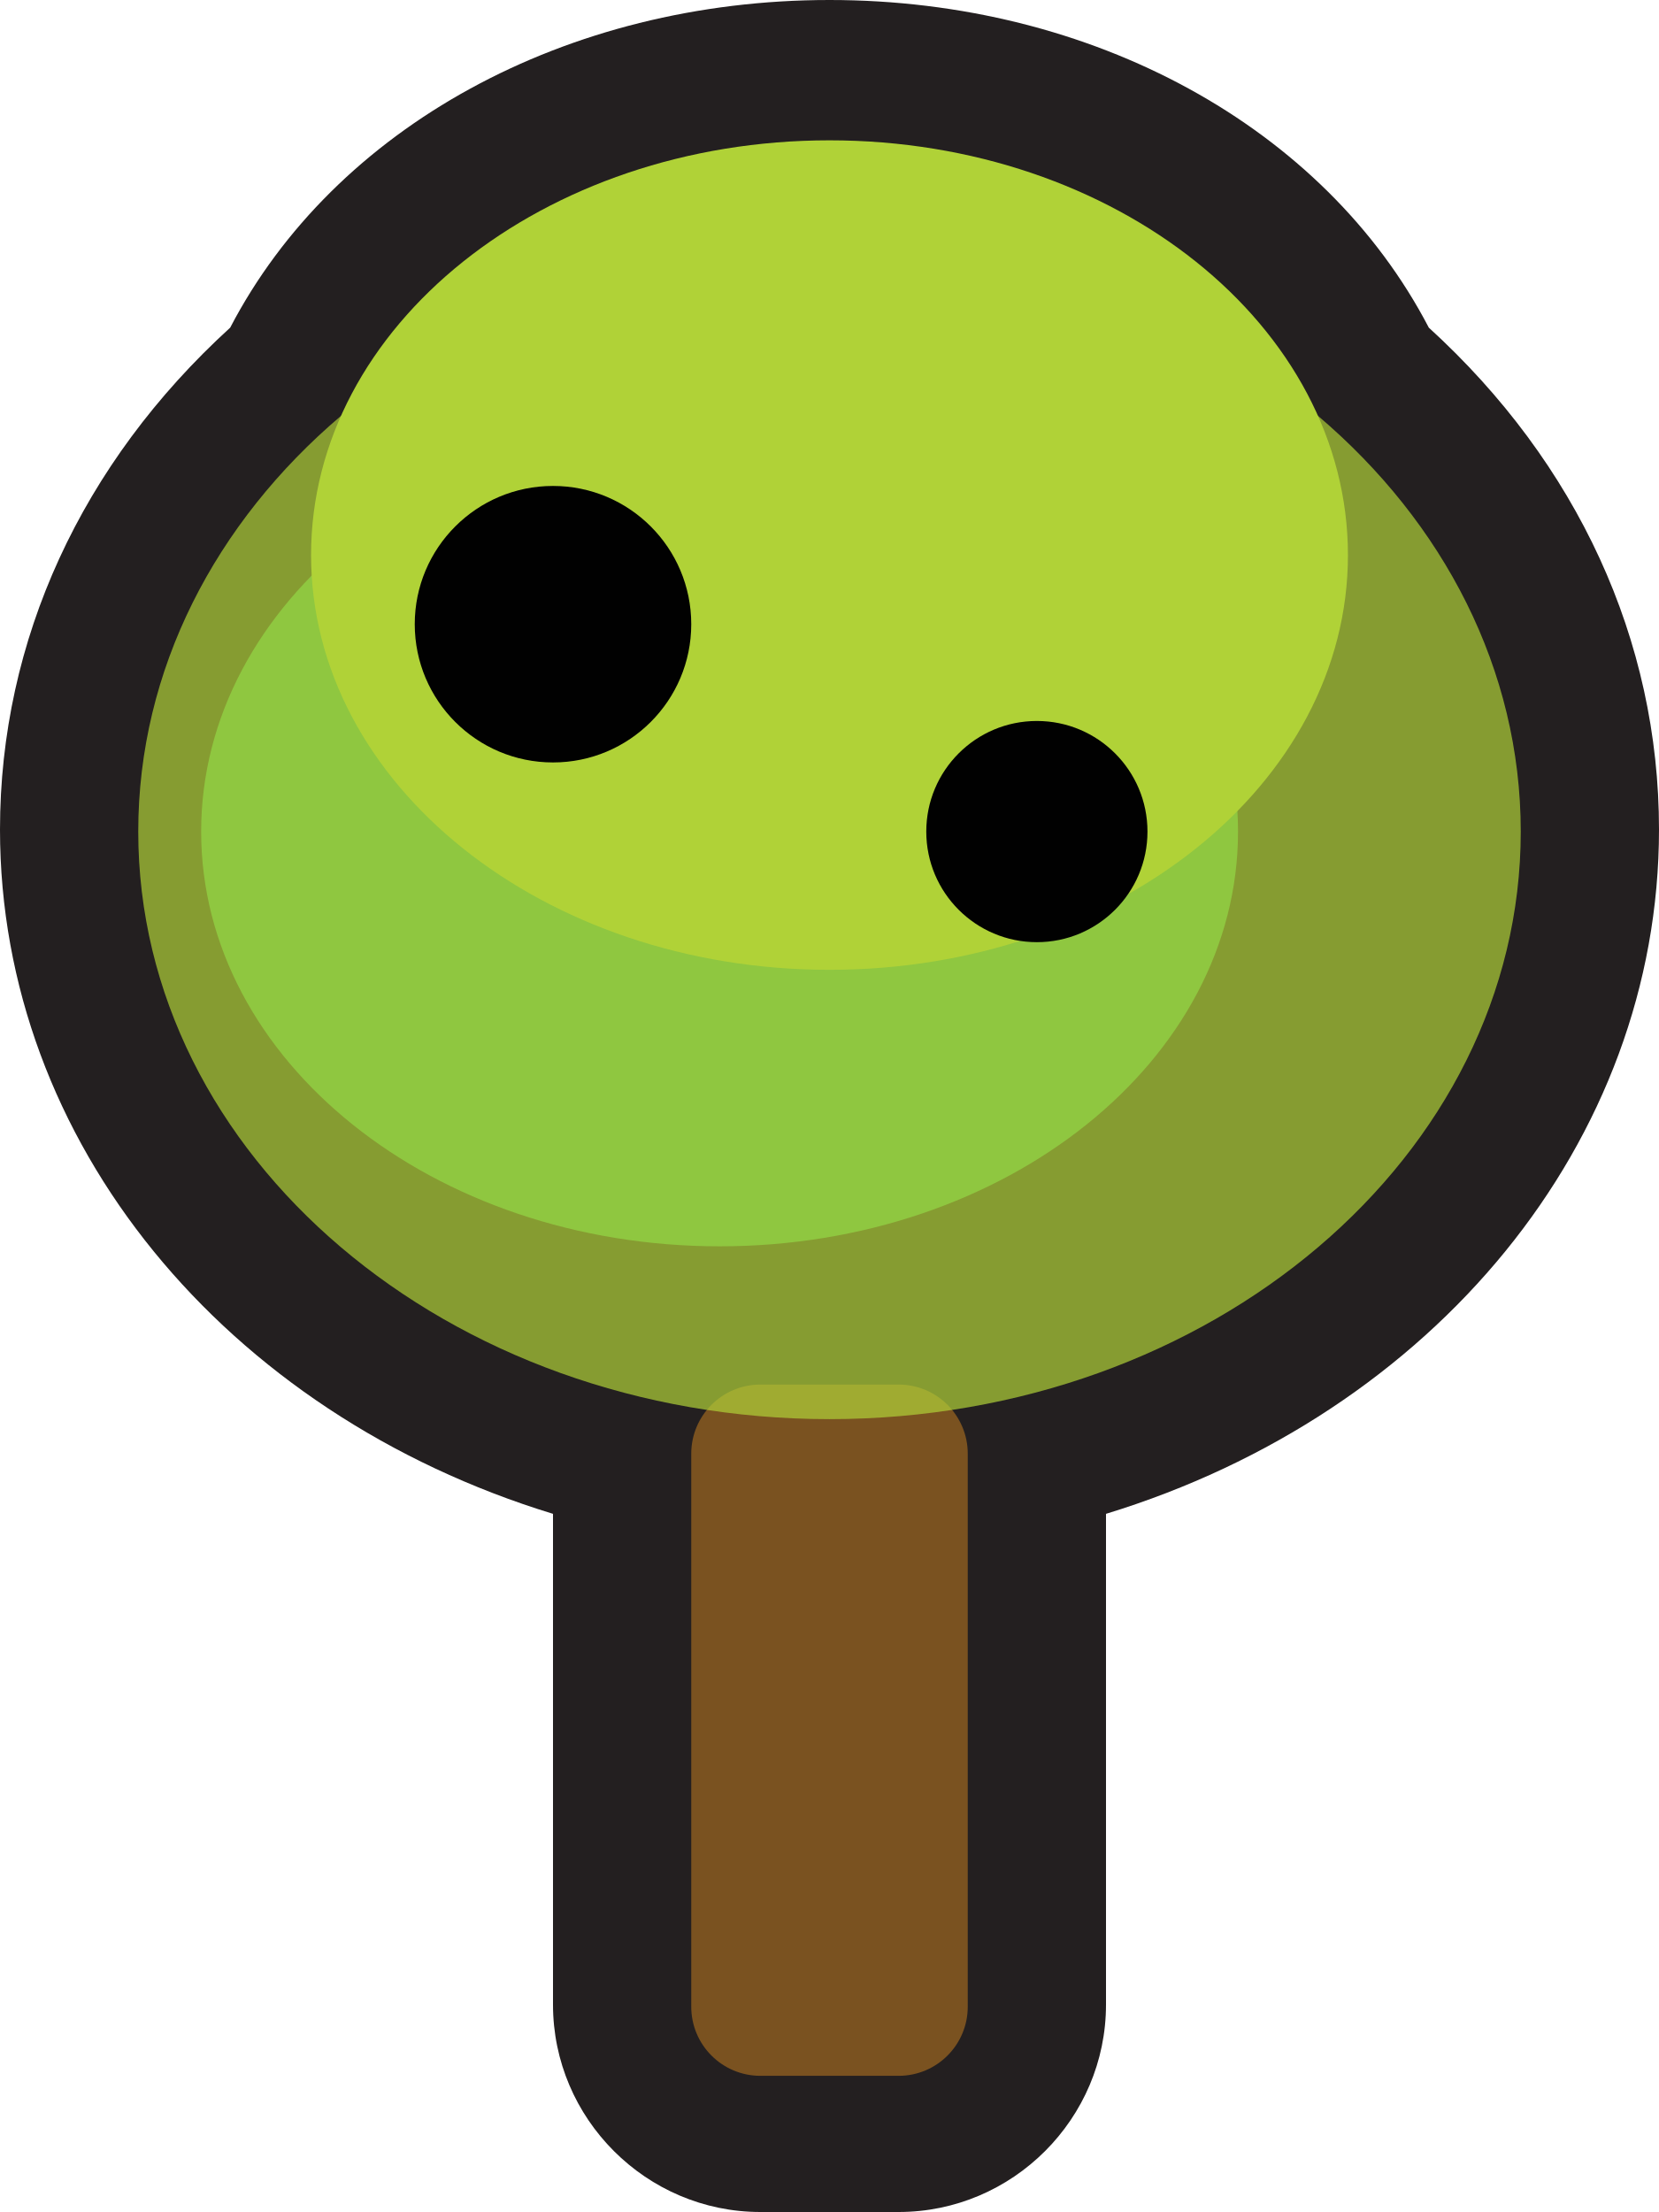
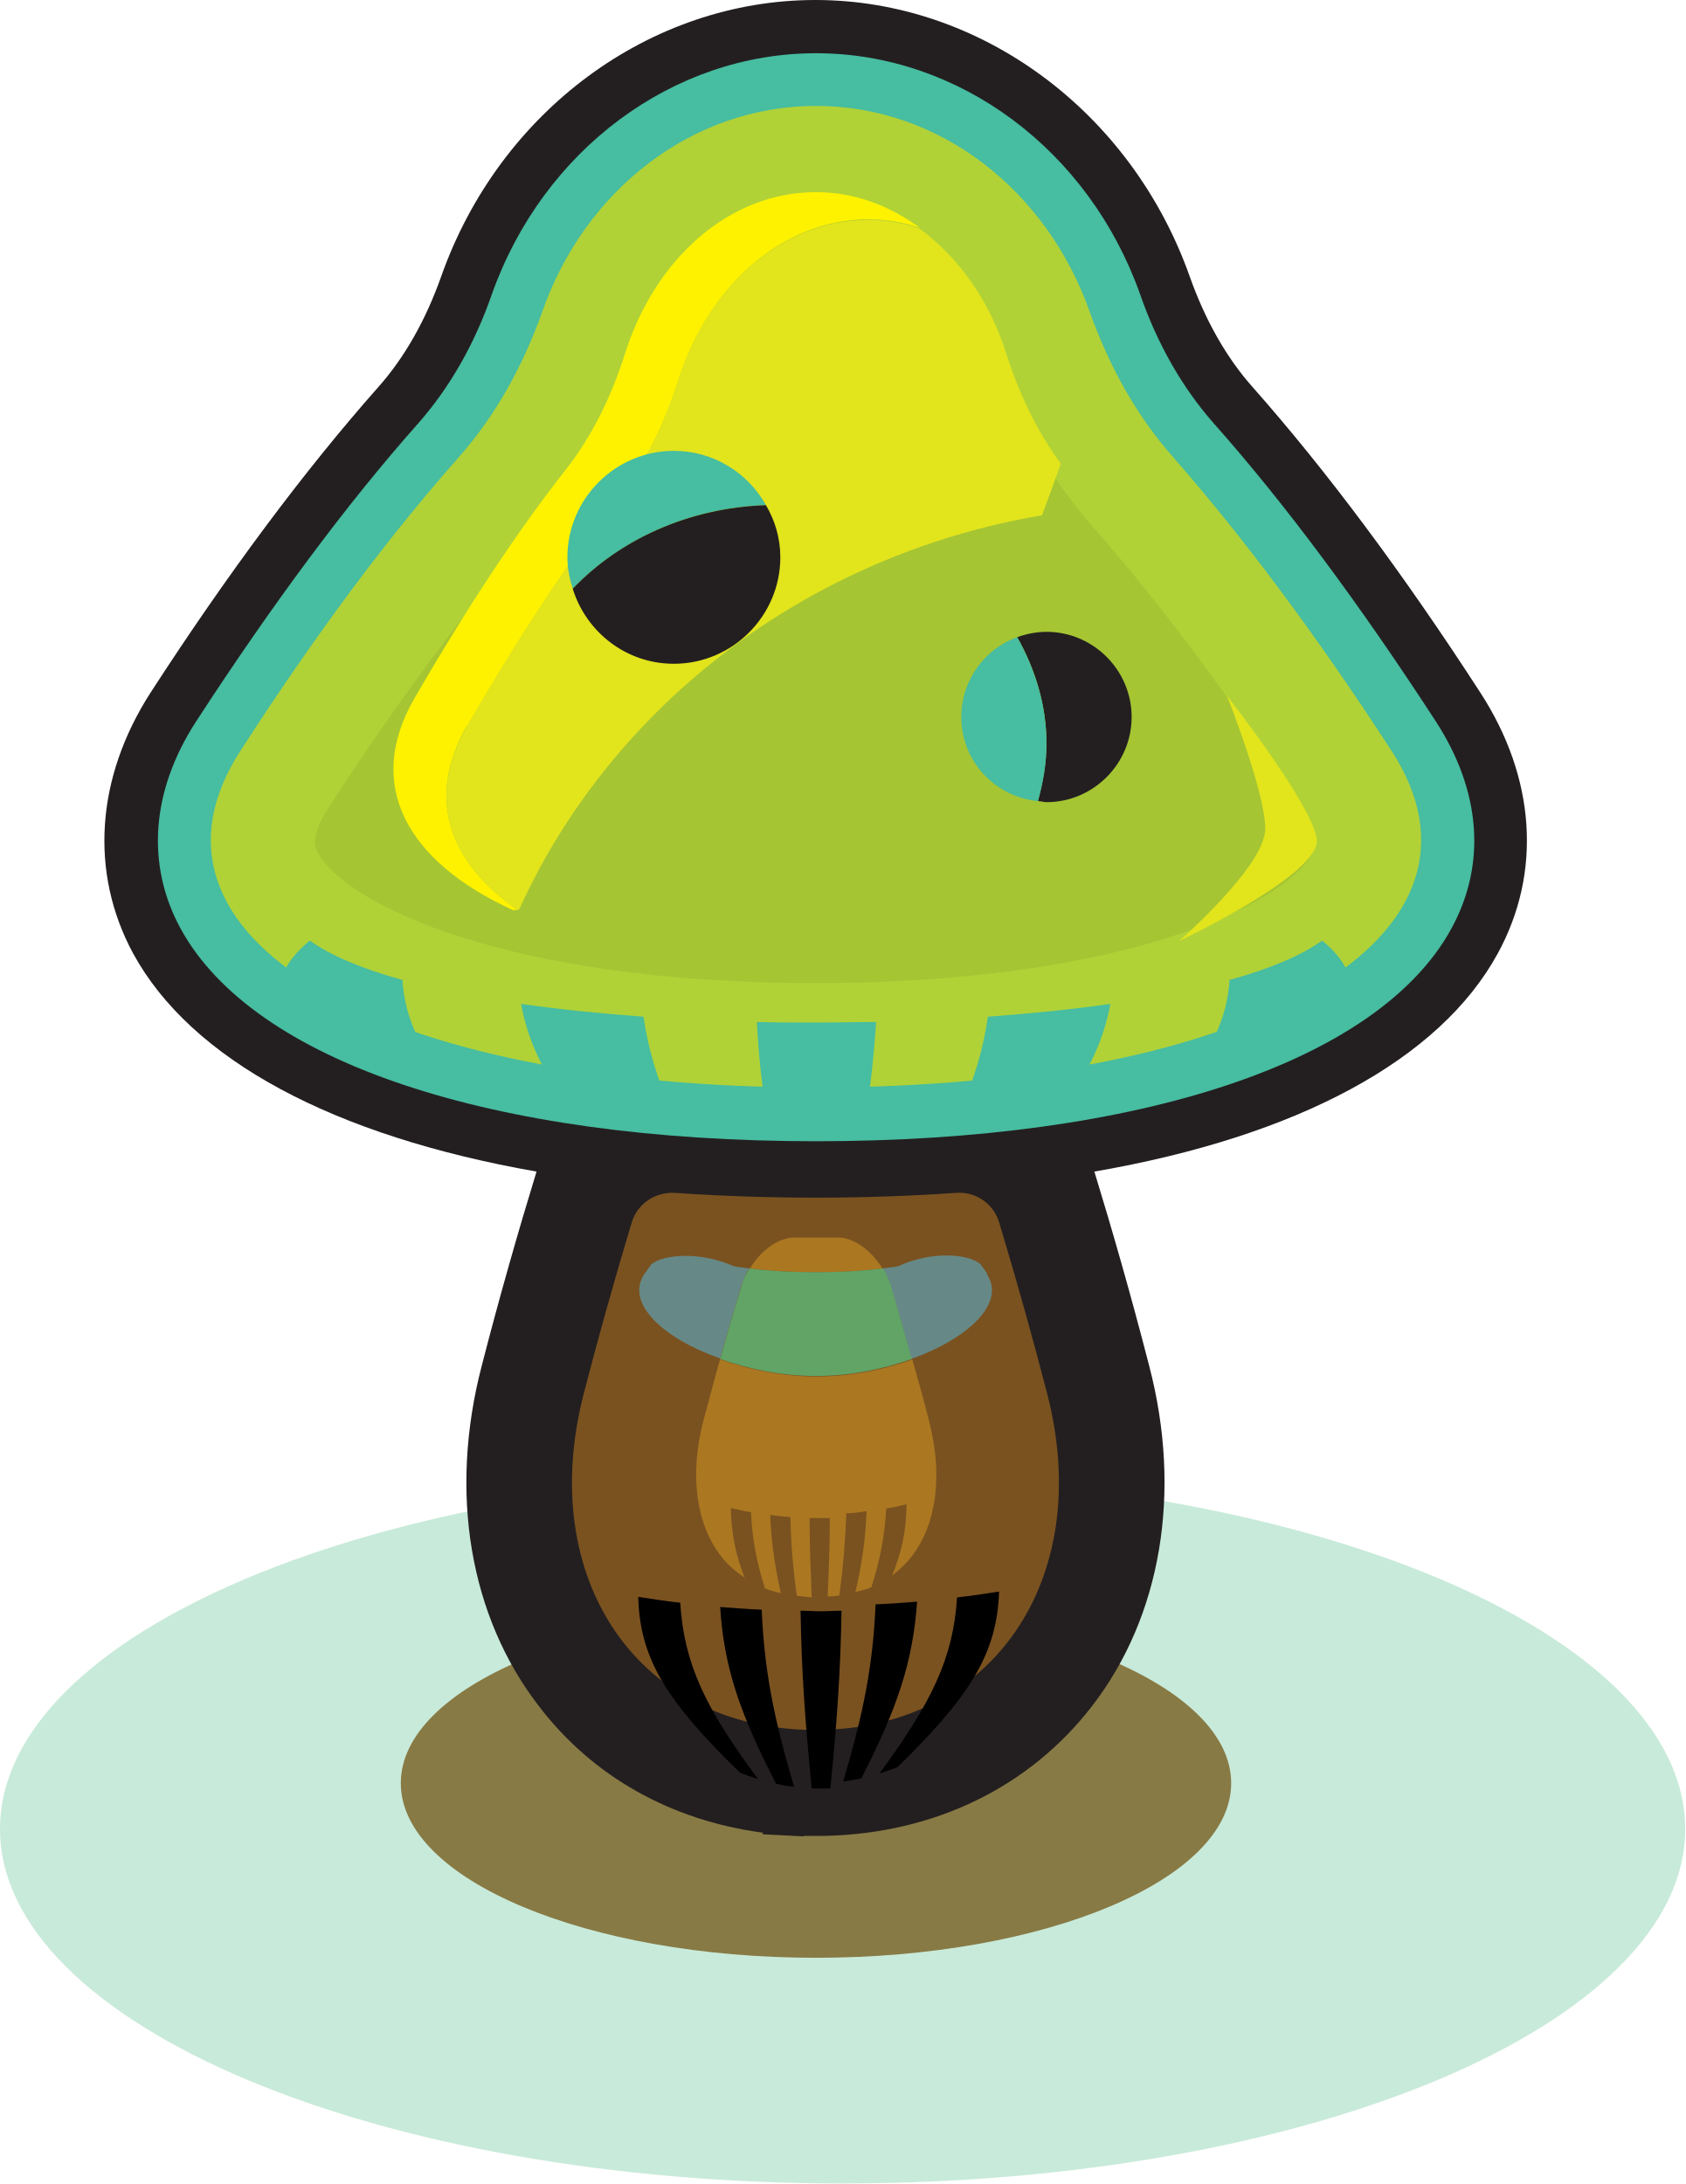
- <svg xmlns="http://www.w3.org/2000/svg" id="Layer_2" overflow="visible" data-name="Layer 2" viewBox="0 0 24 32">
+ <svg xmlns="http://www.w3.org/2000/svg" id="Layer_2" overflow="visible" data-name="Layer 2" viewBox="0 0 31.66 41.03">
  <defs>
    <style>
      .cls-1 {
+         fill: #668987;
+       }
+ 
+       .cls-2 {
+         fill: #231f20;
+       }
+ 
+       .cls-3 {
+         fill: #61a466;
+       }
+ 
+       .cls-4 {
+         fill: #6c4a05;
        opacity: .7;
      }

-       .cls-1, .cls-2 {
+       .cls-5 {
+         fill: #4fbc86;
+         opacity: .31;
+       }
+ 
+       .cls-6 {
+         fill: #e2e41c;
+       }
+ 
+       .cls-7 {
        fill: #b0d237;
      }

-       .cls-3 {
-         fill: #010101;
+       .cls-8 {
+         fill: #7a5220;
      }

-       .cls-4 {
-         fill: #231f20;
+       .cls-9 {
+         fill: #a5c533;
      }

-       .cls-5 {
-         fill: #8fc740;
+       .cls-10 {
+         fill: #47bda1;
      }

-       .cls-6 {
-         fill: #7a5220;
+       .cls-11 {
+         fill: #ab7721;
+       }
+ 
+       .cls-12 {
+         fill: #fff200;
      }
    </style>
  </defs>
  <g id="Layer_1-2" data-name="Layer 1">
    <g>
-       <path class="cls-4" d="M11,32c-1.65,0-3-1.35-3-3v-7.1C3.26,20.45,0,16.52,0,12c0-2.74,1.18-5.3,3.33-7.26C4.84,1.84,8.19,0,12,0s7.16,1.84,8.67,4.74c2.15,1.96,3.33,4.52,3.33,7.26,0,4.52-3.26,8.45-8,9.9v7.1c0,1.65-1.35,3-3,3h-2Z" />
-       <rect class="cls-6" x="10" y="20.03" width="4" height="10" rx="1" ry="1" />
-       <ellipse class="cls-1" cx="12" cy="12.03" rx="10" ry="8.5" />
-       <ellipse class="cls-5" cx="10.41" cy="12.03" rx="7.5" ry="6" />
-       <ellipse class="cls-2" cx="12" cy="8.03" rx="7.5" ry="6" />
-       <circle class="cls-3" cx="8" cy="9.03" r="2" />
-       <circle class="cls-3" cx="15" cy="12.03" r="1.6" />
+       <ellipse class="cls-5" cx="15.83" cy="34.36" rx="15.83" ry="6.66" />
+       <ellipse class="cls-4" cx="15.33" cy="33.5" rx="7.8" ry="3.28" />
+       <path class="cls-2" d="M15.11,34.5l-.78-.04v-.03c-1.72-.23-3.19-1.05-4.2-2.37-1.31-1.69-1.7-4.02-1.08-6.4.34-1.32.69-2.54,1.03-3.65-3.82-.67-6.49-2.1-7.58-4.1-.82-1.52-.7-3.3.33-4.9,1.45-2.24,2.89-4.17,4.27-5.73.5-.56.9-1.27,1.19-2.09,1.1-3.11,3.93-5.19,7.03-5.19s5.93,2.09,7.03,5.19c.29.82.69,1.53,1.19,2.09,1.38,1.56,2.82,3.49,4.27,5.73,1.04,1.6,1.16,3.38.33,4.9-1.09,2-3.76,3.44-7.58,4.1.34,1.11.69,2.33,1.03,3.65.62,2.37.23,4.71-1.08,6.4-1.17,1.51-2.94,2.38-5,2.43-.07,0-.13,0-.2,0s-.13,0-.22,0Z" />
+       <path class="cls-2" d="M15.33,33.5c-1.82,0-3.39-.73-4.41-2.05-1.12-1.44-1.45-3.46-.91-5.53.57-2.19,1.14-4.07,1.67-5.58.25-.69.44-1.55.59-2.55.42-2.95,1.56-4.72,3.06-4.72s2.64,1.76,3.06,4.72c.14,1,.34,1.86.59,2.55.54,1.51,1.1,3.39,1.67,5.58.54,2.07.21,4.09-.91,5.53-1.02,1.32-2.59,2.05-4.41,2.05Z" />
+       <path class="cls-8" d="M18.77,22.96c-.11-.35-.44-.58-.81-.55-.87.06-1.75.09-2.64.09s-1.77-.03-2.64-.09c-.37-.02-.7.2-.81.55-.35,1.16-.66,2.28-.9,3.21-.91,3.5,1.03,6.33,4.35,6.33s5.26-2.84,4.35-6.33c-.24-.93-.55-2.05-.9-3.21Z" />
+       <path class="cls-10" d="M15.33,21.44c-6.12,0-10.58-1.5-11.94-4-.65-1.2-.55-2.58.29-3.88,1.43-2.2,2.83-4.09,4.18-5.61.58-.66,1.05-1.47,1.38-2.42.96-2.71,3.4-4.53,6.09-4.53s5.13,1.82,6.09,4.53c.33.95.8,1.76,1.38,2.42,1.35,1.52,2.75,3.41,4.18,5.61.84,1.3.95,2.67.29,3.88-1.36,2.5-5.83,4-11.94,4Z" />
+       <path class="cls-7" d="M26.14,14.1c-1-1.54-2.45-3.63-4.09-5.5-.71-.8-1.22-1.74-1.58-2.75-.8-2.26-2.8-3.86-5.14-3.86s-4.35,1.6-5.14,3.86c-.36,1.01-.87,1.95-1.58,2.75-1.65,1.86-3.09,3.95-4.09,5.5-2.27,3.5,2.57,6.33,10.81,6.33s13.08-2.84,10.81-6.33Z" />
+       <path class="cls-9" d="M15.33,18.47c-5.84,0-8.84-1.5-9.35-2.44-.06-.1-.16-.3.17-.82,1.35-2.09,2.68-3.86,3.93-5.28.84-.95,1.51-2.1,1.97-3.42.55-1.54,1.83-2.54,3.27-2.54s2.73,1,3.27,2.54c.47,1.32,1.13,2.47,1.97,3.42,1.25,1.42,2.57,3.19,3.93,5.28.34.52.23.71.17.82-.51.94-3.51,2.44-9.35,2.44Z" />
+       <path class="cls-12" d="M8.78,13.64c.7-1.21,1.71-2.86,2.86-4.32.49-.63.85-1.37,1.1-2.16.56-1.78,1.95-3.04,3.59-3.04.33,0,.65.06.95.16-.57-.42-1.23-.67-1.95-.67-1.64,0-3.03,1.26-3.59,3.04-.25.79-.61,1.53-1.1,2.16-1.15,1.46-2.16,3.11-2.86,4.32-.93,1.62-.14,3.05,1.84,3.96.03.02.07,0,.1,0-1.29-.89-1.72-2.1-.95-3.45Z" />
+       <path class="cls-6" d="M19.58,9.67c.16-.43.2-.54.35-.96-.45-.61-.78-1.31-1.02-2.05-.31-1-.9-1.83-1.64-2.37-.31-.1-.62-.16-.95-.16-1.64,0-3.03,1.26-3.59,3.04-.25.79-.61,1.53-1.1,2.16-1.15,1.46-2.16,3.11-2.86,4.32-.77,1.34-.34,2.55.95,3.45.02-.01.04-.02.05-.05,1.74-3.8,5.39-6.62,9.81-7.37Z" />
+       <path class="cls-10" d="M14.39,9.49c-.34-.61-.99-1.02-1.73-1.02-1.1,0-2,.9-2,2,0,.21.04.4.1.59.89-.92,2.17-1.52,3.63-1.57Z" />
+       <path class="cls-2" d="M19.66,11.87c-.19,0-.38.04-.55.1.34.6.55,1.28.55,2,0,.38-.07.73-.16,1.08.05,0,.11.02.16.02.88,0,1.6-.72,1.6-1.6s-.72-1.6-1.6-1.6Z" />
+       <path class="cls-2" d="M12.66,12.47c1.1,0,2-.9,2-2,0-.36-.1-.69-.27-.98-1.46.05-2.75.65-3.63,1.57.25.81,1,1.41,1.9,1.41Z" />
+       <path class="cls-10" d="M19.11,11.97c-.61.22-1.05.81-1.05,1.5,0,.83.63,1.5,1.44,1.58.1-.35.16-.71.16-1.08,0-.72-.21-1.39-.55-2Z" />
+       <path d="M13.89,33.3c.14.05.21.08.35.12-.99-1.33-1.39-2.17-1.46-3.31-.27-.03-.53-.07-.79-.11.03,1.15.52,1.95,1.91,3.3Z" />
+       <path d="M14.57,33.51c.14.03.21.04.35.06-.39-1.31-.56-2.2-.61-3.33-.26-.01-.52-.03-.78-.05.07,1.13.37,2,1.05,3.32Z" />
+       <path d="M15.04,30.26c.02,1.14.08,2.03.21,3.34.14,0,.21,0,.35,0,.13-1.31.19-2.2.21-3.34-.13,0-.26.01-.39.01s-.26-.01-.39-.01Z" />
+       <path d="M15.83,33.47c.14-.02.21-.03.35-.06.68-1.32.97-2.19,1.05-3.32-.26.02-.52.04-.78.05-.05,1.13-.22,2.02-.61,3.33Z" />
+       <path d="M16.51,33.32c.14-.04.21-.07.35-.12,1.38-1.35,1.87-2.14,1.91-3.3-.26.04-.52.08-.79.11-.07,1.14-.48,1.98-1.46,3.31Z" />
+       <path class="cls-10" d="M25.39,18.62c0,.06-.02.12-.03.18.02-.06.03-.12.03-.18Z" />
+       <path class="cls-10" d="M5.3,18.79c-.01-.06-.02-.12-.03-.18,0,.06.01.12.03.18Z" />
+       <path class="cls-10" d="M5.82,17.67s-.05.04-.07.06c-.35.31-.49.6-.48.88,0,.06.02.12.03.18.19.66,1.33,1.22,3.21,1.61-.61-.64-.9-1.26-.95-1.99-.76-.21-1.35-.46-1.74-.74Z" />
+       <path class="cls-10" d="M9.79,18.86c.12.66.39,1.25.86,1.87.62.07,1.28.12,1.98.16-.28-.6-.45-1.17-.54-1.79-.83-.06-1.6-.14-2.3-.24Z" />
+       <path class="cls-10" d="M15.33,19.21c-.38,0-.75,0-1.11-.01.03.61.09,1.17.19,1.76.31,0,.61.01.93.01s.62,0,.93-.01c.09-.59.15-1.15.19-1.76-.36,0-.73.01-1.11.01Z" />
+       <path class="cls-10" d="M18.56,19.1c-.09.62-.26,1.2-.54,1.79.7-.04,1.37-.09,1.98-.16.47-.62.74-1.21.86-1.87-.7.1-1.47.18-2.3.24Z" />
+       <path class="cls-10" d="M24.91,17.73s-.05-.04-.07-.06c-.39.28-.98.53-1.74.74-.05.73-.34,1.35-.95,1.99,1.88-.39,3.02-.95,3.21-1.61.01-.06.02-.12.03-.18,0-.28-.14-.58-.48-.88Z" />
+       <path class="cls-6" d="M23.05,13.07s1.61,2.05,1.69,2.7-2.59,1.91-2.59,1.91c0,0,1.62-1.41,1.62-2.11s-.72-2.5-.72-2.5Z" />
+       <g>
+         <path class="cls-11" d="M13.53,25.53c-.1.35-.2.74-.31,1.14-.27,1.02-.15,1.96.33,2.57.12.16.28.29.44.4-.17-.43-.25-.83-.26-1.31.13.03.25.06.38.08.02.51.11.95.26,1.43.1.04.2.07.3.09-.11-.49-.18-.95-.2-1.47.13.02.25.03.38.04.01.52.05.98.12,1.48.09.01.18.02.28.03-.02-.5-.04-.96-.04-1.49.06,0,.12,0,.19,0s.12,0,.19,0c0,.52-.02.98-.04,1.47.07,0,.15,0,.22-.02.07-.52.11-1,.13-1.54.13,0,.25-.02.38-.04-.02.54-.09,1.01-.21,1.52.1-.03.21-.05.3-.09.16-.5.25-.95.28-1.48.13-.02.26-.05.38-.08,0,.49-.09.9-.27,1.34.13-.1.26-.22.36-.35.48-.61.6-1.55.33-2.57-.1-.4-.21-.79-.31-1.14-.53.19-1.15.32-1.8.32s-1.27-.13-1.8-.32Z" />
+         <path class="cls-11" d="M16.58,23.83c-.22-.35-.56-.6-.87-.58h-.75c-.31-.02-.66.23-.87.58.24.03.64.07,1.25.07s1.01-.04,1.25-.07Z" />
+         <path class="cls-1" d="M14.08,23.83c-.18-.02-.29-.04-.29-.04-.62-.28-1.32-.23-1.55-.04l-.13.18c-.37.54.33,1.21,1.42,1.59.22-.78.4-1.37.4-1.37.04-.12.09-.23.15-.33Z" />
+         <path class="cls-1" d="M18.55,23.93l-.13-.18c-.23-.2-.93-.25-1.55.04,0,0-.11.02-.29.04.06.1.12.21.15.33,0,0,.18.58.39,1.37,1.09-.39,1.78-1.06,1.42-1.59Z" />
+         <path class="cls-3" d="M16.58,23.83c-.24.03-.64.07-1.25.07s-1.01-.04-1.25-.07c-.06.1-.12.21-.15.33,0,0-.18.58-.4,1.37.53.19,1.15.32,1.8.32s1.27-.13,1.8-.32c-.22-.78-.39-1.37-.39-1.37-.04-.12-.09-.23-.15-.33Z" />
+       </g>
    </g>
  </g>
</svg>
